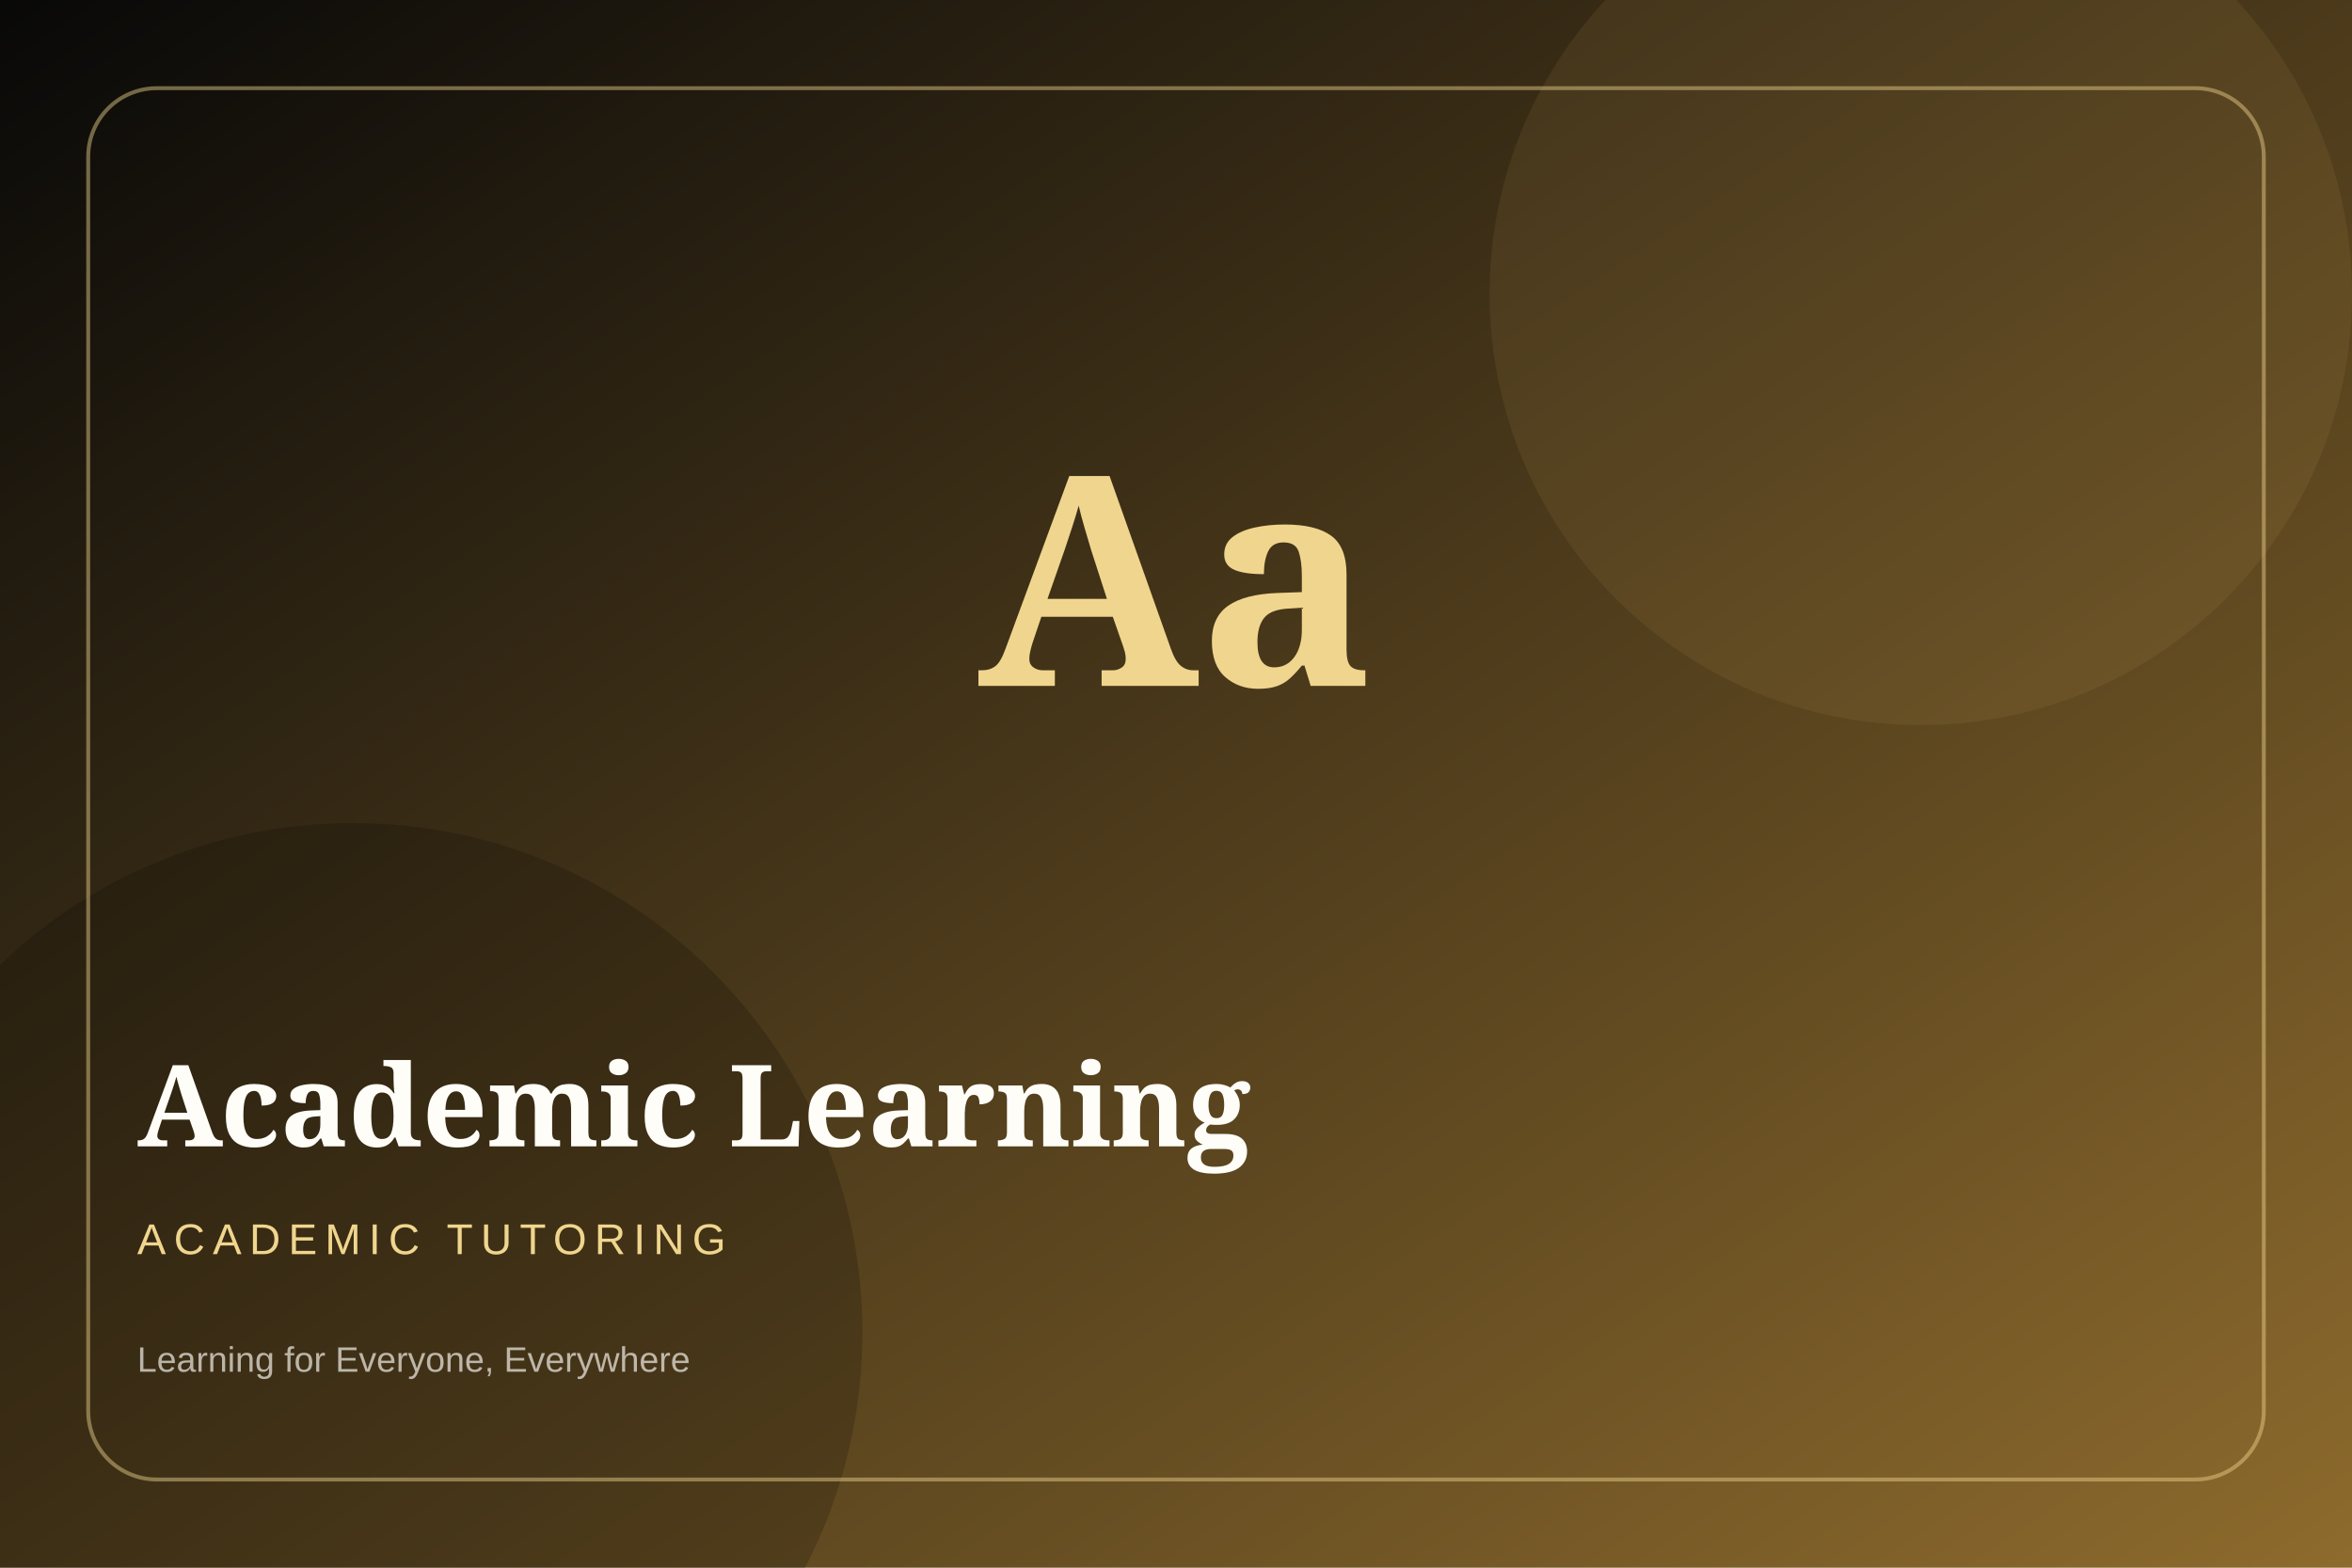
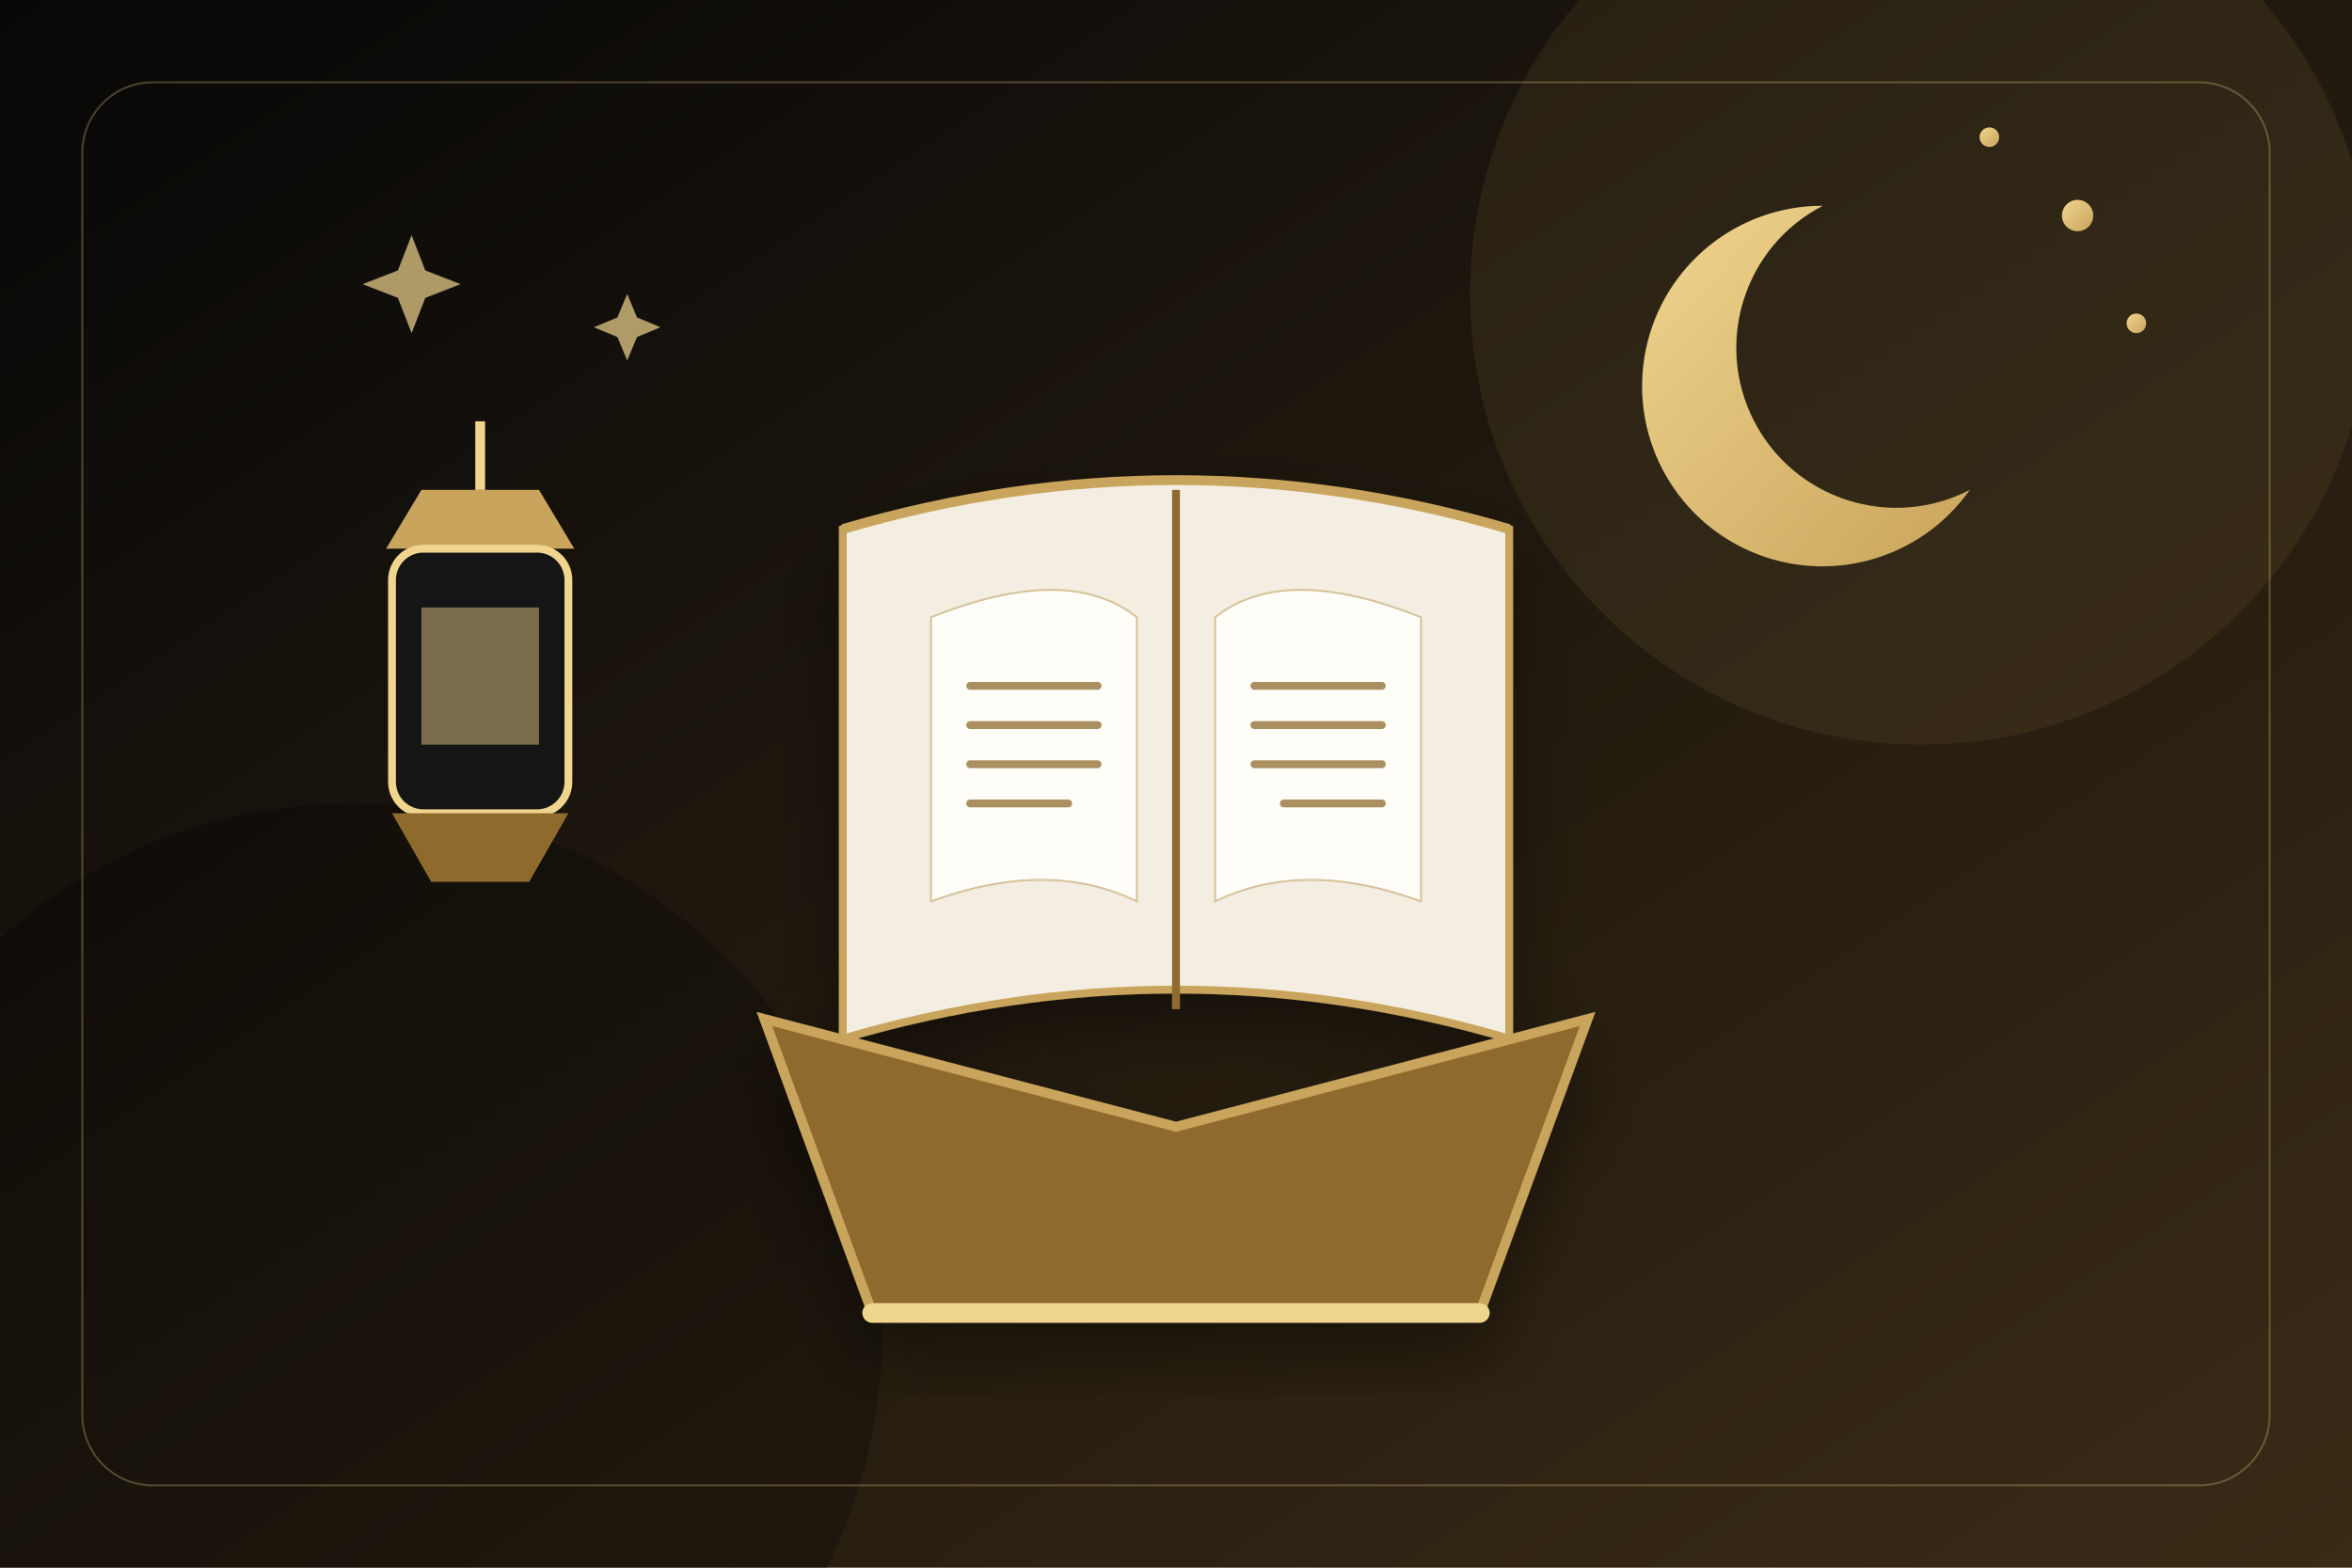
- <svg xmlns="http://www.w3.org/2000/svg" viewBox="0 0 1200 800">
+ <svg xmlns="http://www.w3.org/2000/svg" viewBox="0 0 1200 800" role="img" aria-label="Quran and Islamic learning illustration">
  <defs>
-     <linearGradient id="g" x1="0" y1="0" x2="1" y2="1">
-       <stop stop-color="#080808" />
-       <stop offset="1" stop-color="#8e6b2d" />
+     <linearGradient id="bg" x1="0" y1="0" x2="1" y2="1">
+       <stop stop-color="#070707" />
+       <stop offset="1" stop-color="#3a2b16" />
    </linearGradient>
+     <linearGradient id="gold" x1="0" y1="0" x2="1" y2="1">
+       <stop stop-color="#f0d58e" />
+       <stop offset="1" stop-color="#c9a45c" />
+     </linearGradient>
+     <filter id="shadow">
+       <feDropShadow dx="0" dy="18" stdDeviation="18" flood-color="#000" flood-opacity=".4" />
+     </filter>
  </defs>
-   <rect width="1200" height="800" fill="url(#g)" />
-   <circle cx="980" cy="150" r="220" fill="#c9a45c" opacity=".10" />
-   <circle cx="180" cy="680" r="260" fill="#000" opacity=".18" />
-   <rect x="45" y="45" width="1110" height="710" rx="35" fill="none" stroke="#f0d58e" stroke-opacity=".45" stroke-width="2" />
-   <text x="600" y="350" text-anchor="middle" fill="#f0d58e" font-family="Georgia,serif" font-size="150" font-weight="700">Aa</text>
-   <text x="70" y="585" fill="#fffdf8" font-family="Georgia,serif" font-size="58" font-weight="700">Academic Learning</text>
-   <text x="70" y="640" fill="#f0d58e" font-family="Arial,sans-serif" font-size="22" letter-spacing="4">ACADEMIC TUTORING</text>
-   <text x="70" y="700" fill="#fffdf8" opacity=".65" font-family="Arial,sans-serif" font-size="18">Learning for Everyone, Everywhere</text>
+   <rect width="1200" height="800" fill="url(#bg)" />
+   <circle cx="980" cy="150" r="230" fill="#c9a45c" opacity=".09" />
+   <circle cx="180" cy="680" r="270" fill="#000" opacity=".25" />
+   <rect x="42" y="42" width="1116" height="716" rx="36" fill="none" stroke="#f0d58e" stroke-opacity=".28" />
+   <g fill="url(#gold)">
+     <path d="M930 105a92 92 0 1 0 75 145 78 78 0 1 1-75-145z" />
+     <circle cx="1060" cy="110" r="8" />
+     <circle cx="1090" cy="165" r="5" />
+     <circle cx="1015" cy="70" r="5" />
+   </g>
+   <g filter="url(#shadow)">
+     <path d="M430 270Q600 220 770 270v260Q600 480 430 530z" fill="#f4eee2" stroke="#c9a45c" stroke-width="4" />
+     <path d="M770 270Q600 220 430 270" fill="none" stroke="#c9a45c" stroke-width="5" />
+     <path d="M600 250v265" stroke="#8e6b2d" stroke-width="4" />
+     <path d="M475 315q70-28 105 0v145q-45-22-105 0z" fill="#fffdf8" stroke="#d6c39c" />
+     <path d="M725 315q-70-28-105 0v145q45-22 105 0z" fill="#fffdf8" stroke="#d6c39c" />
+     <g stroke="#8e6b2d" stroke-width="4" stroke-linecap="round" opacity=".75">
+       <path d="M495 350h65M495 370h65M495 390h65M495 410h50" />
+       <path d="M705 350h-65M705 370h-65M705 390h-65M705 410h-50" />
+     </g>
+     <path d="M390 520l210 55 210-55-55 150H445z" fill="#8e6b2d" stroke="#c9a45c" stroke-width="5" />
+     <path d="M445 670h310" stroke="#f0d58e" stroke-width="10" stroke-linecap="round" />
+   </g>
+   <g transform="translate(170 250)">
+     <path d="M45 0h60l18 30H27z" fill="#c9a45c" />
+     <rect x="30" y="30" width="90" height="135" rx="16" fill="#151515" stroke="#f0d58e" stroke-width="4" />
+     <path d="M45 60h60v70H45z" fill="#f0d58e" opacity=".45" />
+     <path d="M30 165h90l-20 35H50z" fill="#8e6b2d" />
+     <path d="M75 0v-35" stroke="#f0d58e" stroke-width="5" />
+   </g>
+   <g fill="#f0d58e" opacity=".7">
+     <path d="M210 120l7 18 18 7-18 7-7 18-7-18-18-7 18-7z" />
+     <path d="M320 150l5 12 12 5-12 5-5 12-5-12-12-5 12-5z" />
+   </g>
</svg>
